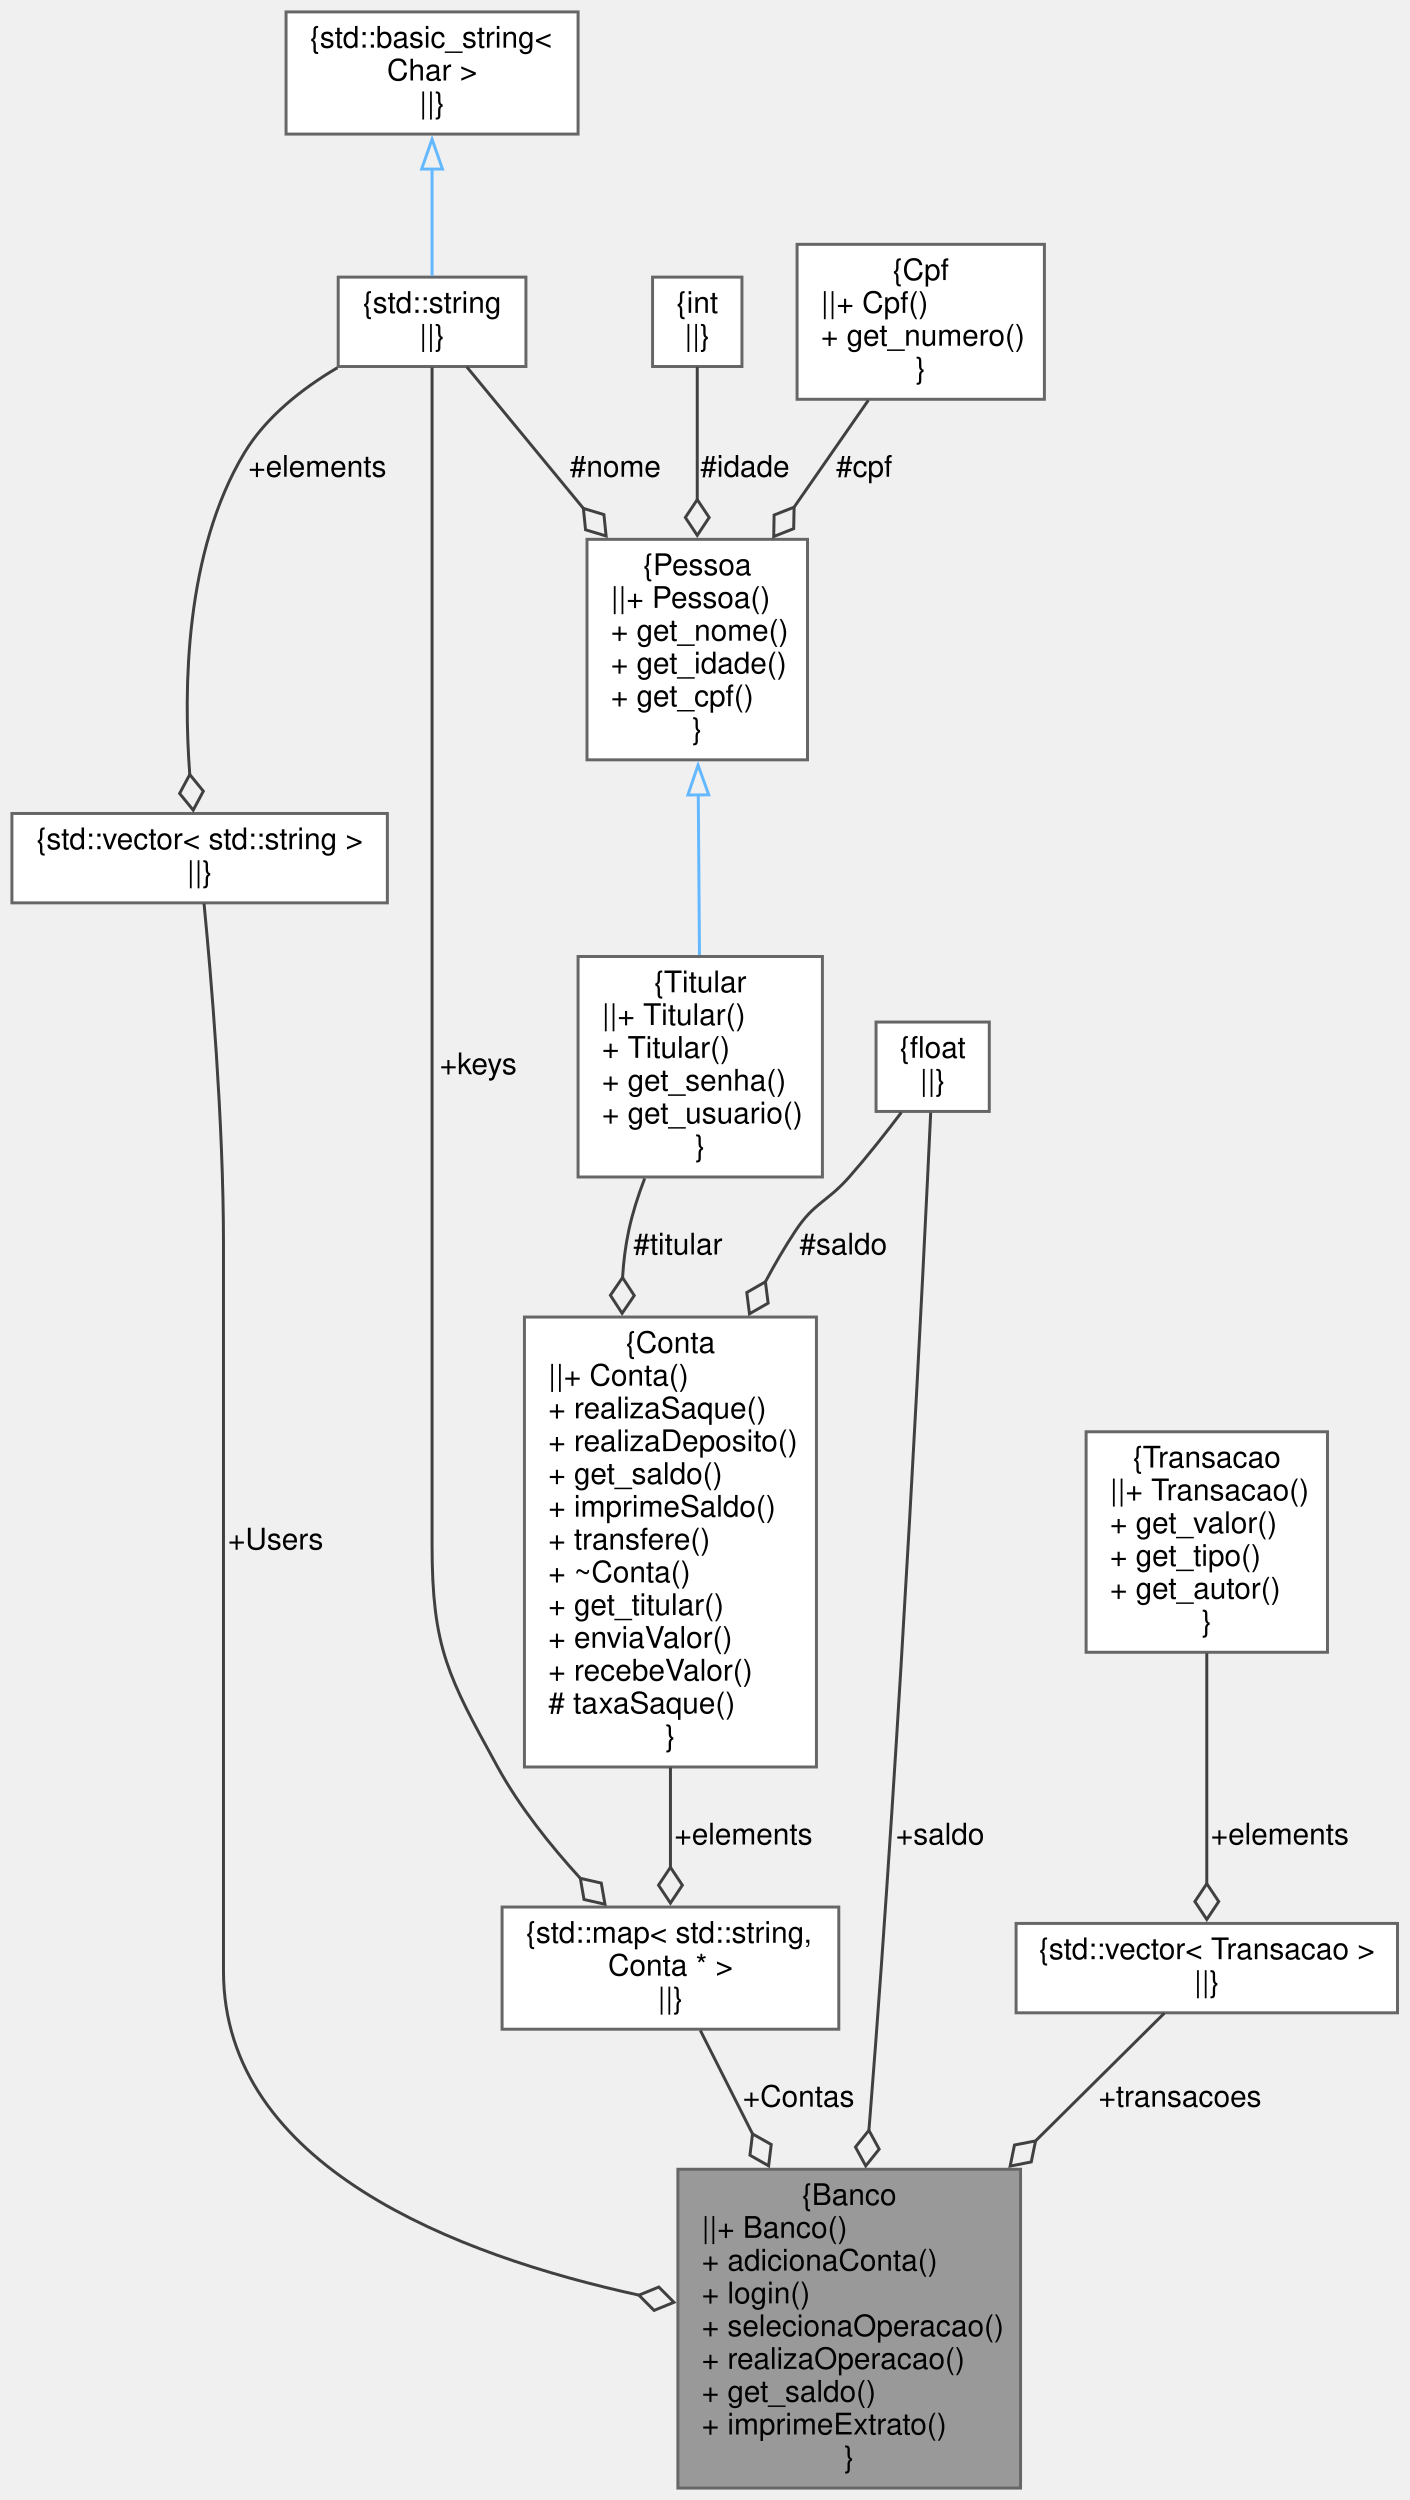
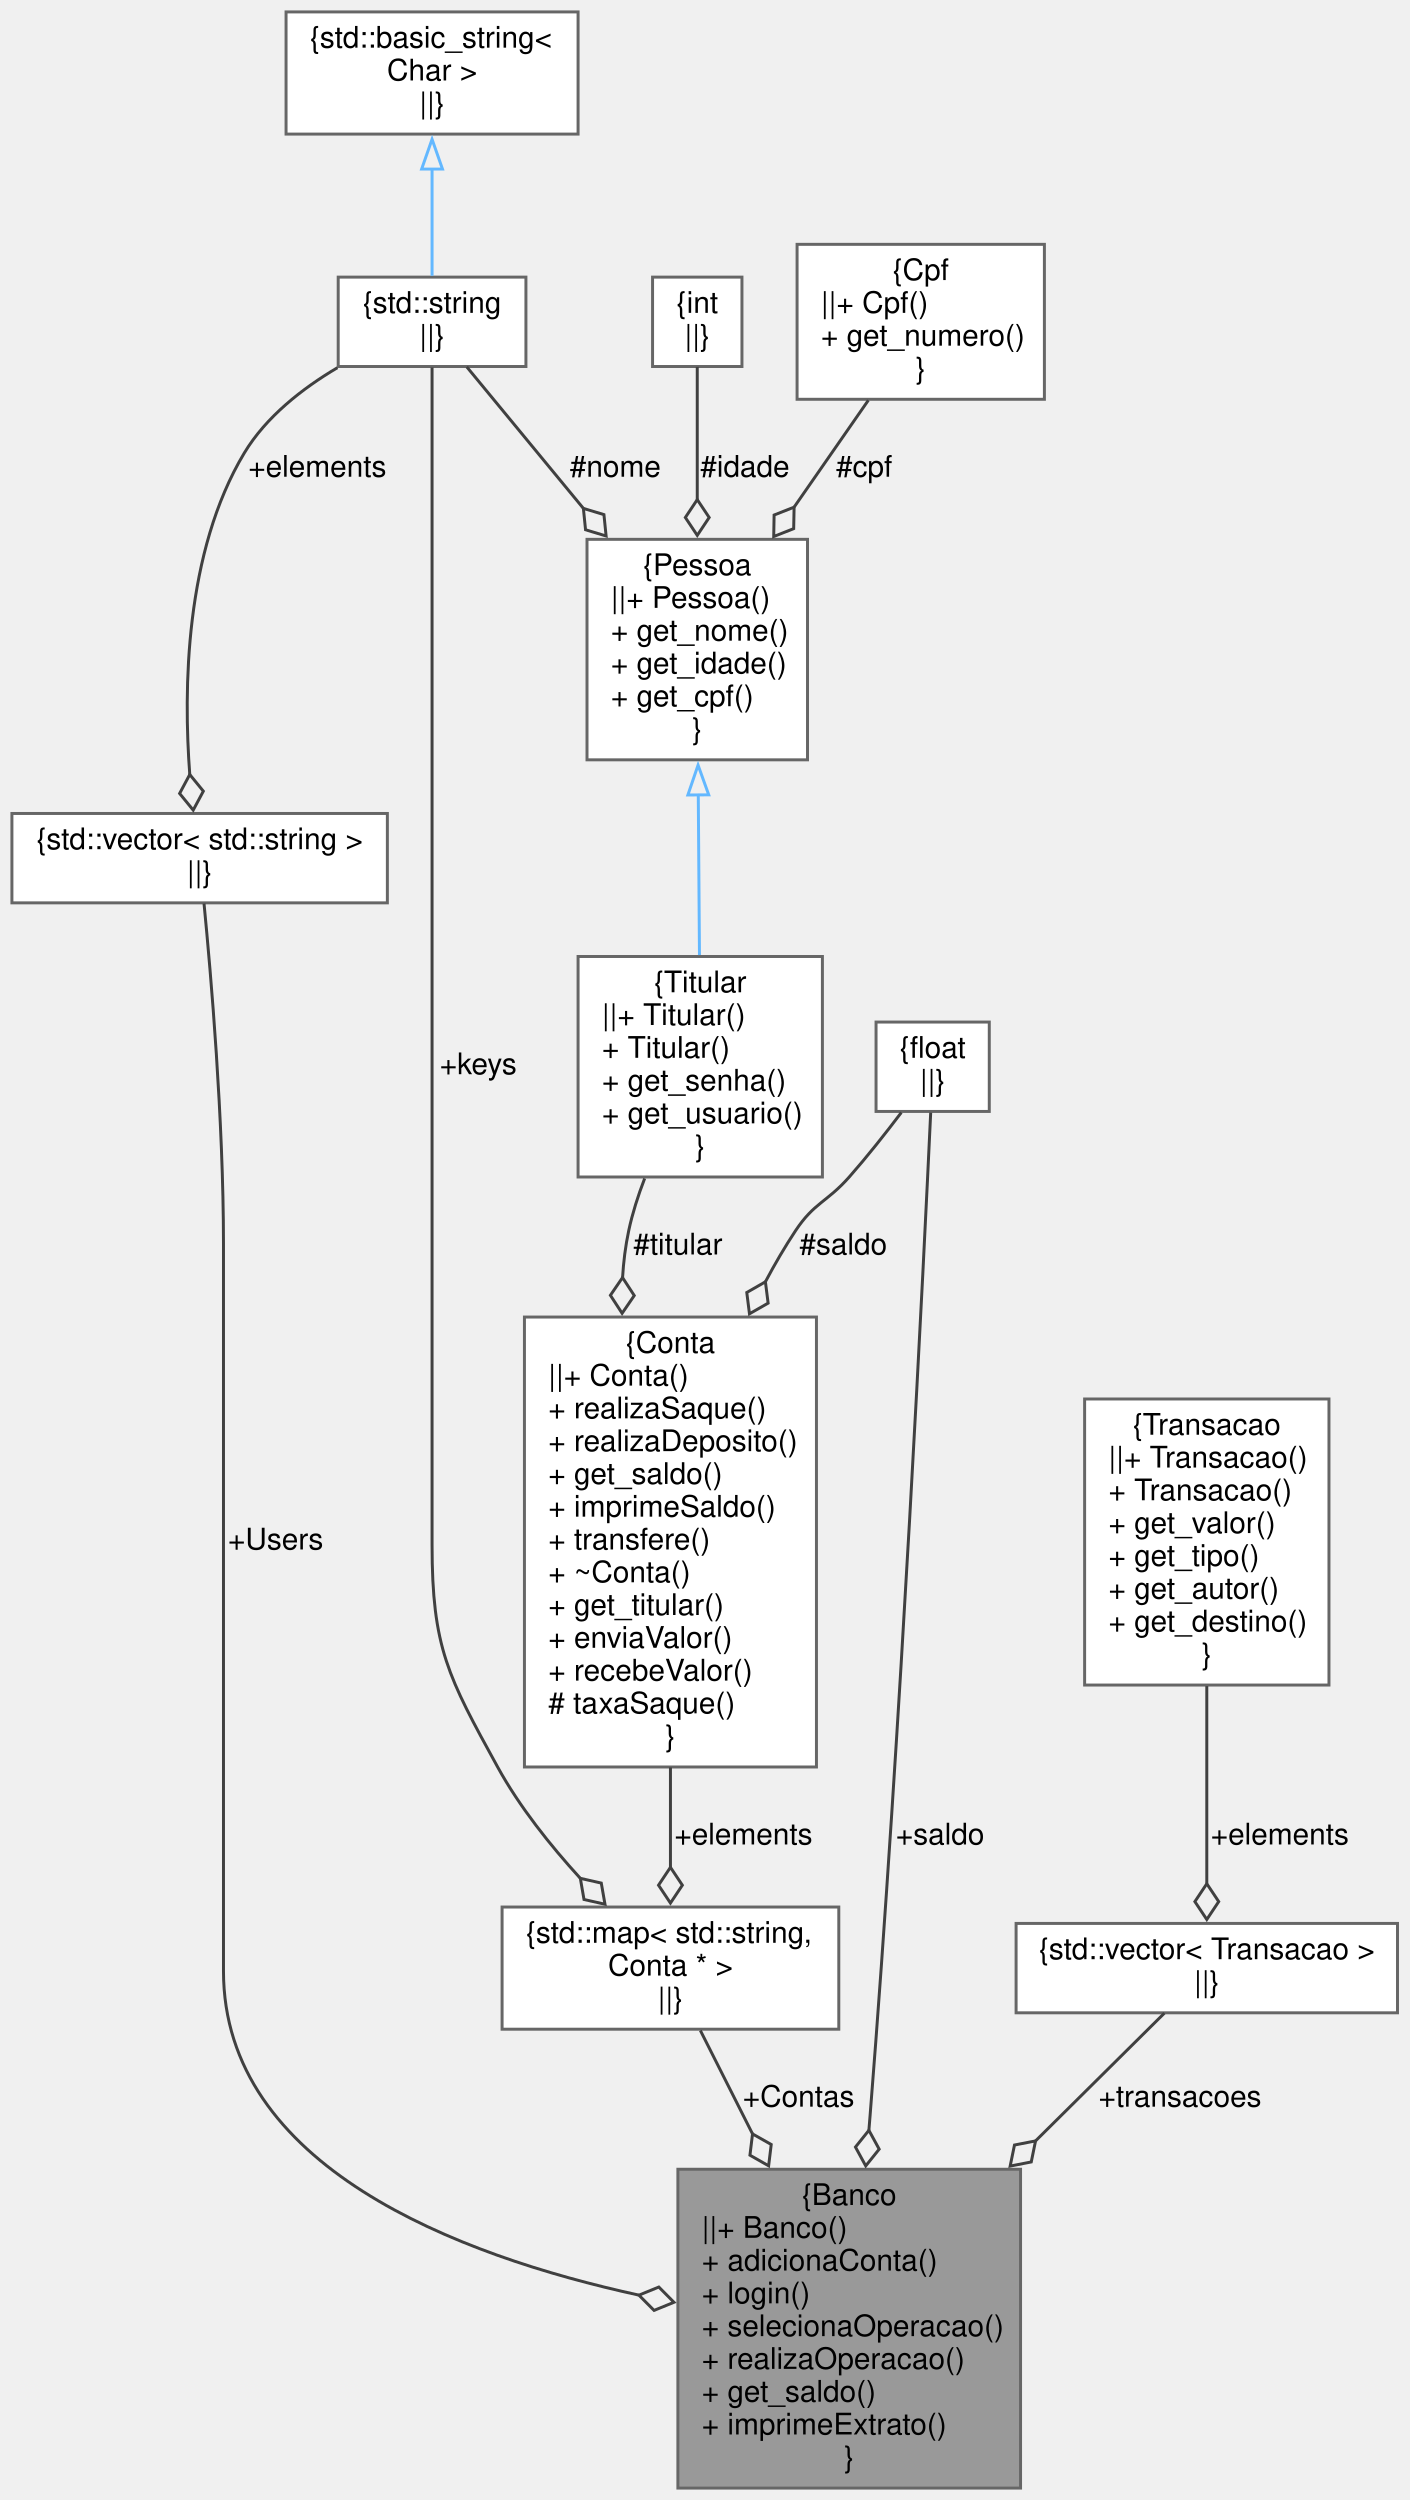
<svg xmlns="http://www.w3.org/2000/svg" xmlns:xlink="http://www.w3.org/1999/xlink" width="473pt" height="839pt" viewBox="0.00 0.00 473.00 839.00">
  <g id="graph0" class="graph" transform="scale(1 1) rotate(0) translate(4 835)">
    <g id="node1" class="node">
      <g id="a_node1">
        <a xlink:title="Classe que cria contas e organiza opções escolhidas.">
          <polygon fill="#999999" stroke="#666666" points="338.5,-107 223.5,-107 223.5,0 338.5,0 338.5,-107" />
          <text text-anchor="middle" x="281" y="-95" font-family="Helvetica,sans-Serif" font-size="10.00">{Banco</text>
          <text text-anchor="start" x="231.5" y="-84" font-family="Helvetica,sans-Serif" font-size="10.00">||+ Banco()</text>
          <text text-anchor="start" x="231.5" y="-73" font-family="Helvetica,sans-Serif" font-size="10.00">+ adicionaConta()</text>
          <text text-anchor="start" x="231.5" y="-62" font-family="Helvetica,sans-Serif" font-size="10.00">+ login()</text>
          <text text-anchor="start" x="231.5" y="-51" font-family="Helvetica,sans-Serif" font-size="10.00">+ selecionaOperacao()</text>
          <text text-anchor="start" x="231.5" y="-40" font-family="Helvetica,sans-Serif" font-size="10.00">+ realizaOperacao()</text>
          <text text-anchor="start" x="231.5" y="-29" font-family="Helvetica,sans-Serif" font-size="10.00">+ get_saldo()</text>
          <text text-anchor="start" x="231.5" y="-18" font-family="Helvetica,sans-Serif" font-size="10.00">+ imprimeExtrato()</text>
          <text text-anchor="middle" x="281" y="-7" font-family="Helvetica,sans-Serif" font-size="10.00">}</text>
        </a>
      </g>
    </g>
    <g id="node2" class="node">
      <g id="a_node2">
        <a xlink:title=" ">
          <polygon fill="white" stroke="#666666" points="126,-562 0,-562 0,-532 126,-532 126,-562" />
          <text text-anchor="middle" x="63" y="-550" font-family="Helvetica,sans-Serif" font-size="10.00">{std::vector&lt; std::string &gt;</text>
          <text text-anchor="middle" x="63" y="-539" font-family="Helvetica,sans-Serif" font-size="10.00">||}</text>
        </a>
      </g>
    </g>
    <g id="edge1" class="edge">
      <path fill="none" stroke="#404040" d="M64.47,-531.76C66.78,-508.07 71,-459.08 71,-417.5 71,-417.5 71,-417.5 71,-173.5 71,-107.97 149.36,-78.09 210.34,-64.77" />
      <polygon fill="none" stroke="#404040" points="210.42,-64.75 215.5,-59.63 222.18,-62.35 217.1,-67.47 210.42,-64.75" />
      <text text-anchor="middle" x="88.5" y="-315" font-family="Helvetica,sans-Serif" font-size="10.00"> +Users</text>
    </g>
    <g id="node3" class="node">
      <g id="a_node3">
        <a xlink:title=" ">
          <polygon fill="white" stroke="#666666" points="172.5,-742 109.5,-742 109.5,-712 172.5,-712 172.5,-742" />
          <text text-anchor="middle" x="141" y="-730" font-family="Helvetica,sans-Serif" font-size="10.00">{std::string</text>
          <text text-anchor="middle" x="141" y="-719" font-family="Helvetica,sans-Serif" font-size="10.00">||}</text>
        </a>
      </g>
    </g>
    <g id="edge2" class="edge">
      <path fill="none" stroke="#404040" d="M109.24,-711.6C97.5,-704.65 85.3,-695.14 78,-683 58.06,-649.83 57.52,-603.69 59.7,-574.86" />
      <polygon fill="none" stroke="#404040" points="59.68,-575.07 56.28,-568.71 60.84,-563.12 64.24,-569.48 59.68,-575.07" />
      <text text-anchor="middle" x="102.5" y="-675" font-family="Helvetica,sans-Serif" font-size="10.00"> +elements</text>
    </g>
    <g id="node5" class="node">
      <g id="a_node5">
        <a xlink:title=" ">
          <polygon fill="white" stroke="#666666" points="277.5,-195 164.5,-195 164.5,-154 277.5,-154 277.5,-195" />
          <text text-anchor="start" x="172.5" y="-183" font-family="Helvetica,sans-Serif" font-size="10.00">{std::map&lt; std::string,</text>
          <text text-anchor="middle" x="221" y="-172" font-family="Helvetica,sans-Serif" font-size="10.00"> Conta * &gt;</text>
          <text text-anchor="middle" x="221" y="-161" font-family="Helvetica,sans-Serif" font-size="10.00">||}</text>
        </a>
      </g>
    </g>
    <g id="edge5" class="edge">
      <path fill="none" stroke="#404040" d="M141,-711.67C141,-690.99 141,-651.56 141,-618 141,-618 141,-618 141,-316.5 141,-281.98 146.38,-272.26 163,-242 170.34,-228.63 180.74,-215.61 190.71,-204.68" />
      <polygon fill="none" stroke="#404040" points="190.76,-204.63 191.99,-197.53 199.03,-195.94 197.79,-203.04 190.76,-204.63" />
      <text text-anchor="middle" x="156.5" y="-474.5" font-family="Helvetica,sans-Serif" font-size="10.00"> +keys</text>
    </g>
    <g id="node8" class="node">
      <g id="a_node8">
        <a xlink:href="class_pessoa.html" target="_top" xlink:title="Classe criadora das pessoas.">
          <polygon fill="white" stroke="#666666" points="267,-654 193,-654 193,-580 267,-580 267,-654" />
          <text text-anchor="middle" x="230" y="-642" font-family="Helvetica,sans-Serif" font-size="10.00">{Pessoa</text>
          <text text-anchor="start" x="201" y="-631" font-family="Helvetica,sans-Serif" font-size="10.00">||+ Pessoa()</text>
          <text text-anchor="start" x="201" y="-620" font-family="Helvetica,sans-Serif" font-size="10.00">+ get_nome()</text>
          <text text-anchor="start" x="201" y="-609" font-family="Helvetica,sans-Serif" font-size="10.00">+ get_idade()</text>
          <text text-anchor="start" x="201" y="-598" font-family="Helvetica,sans-Serif" font-size="10.00">+ get_cpf()</text>
          <text text-anchor="middle" x="230" y="-587" font-family="Helvetica,sans-Serif" font-size="10.00">}</text>
        </a>
      </g>
    </g>
    <g id="edge9" class="edge">
      <path fill="none" stroke="#404040" d="M152.64,-711.88C162.64,-699.74 177.65,-681.52 191.8,-664.36" />
      <polygon fill="none" stroke="#404040" points="191.78,-664.38 192.51,-657.21 199.41,-655.12 198.68,-662.3 191.78,-664.38" />
      <text text-anchor="middle" x="202.5" y="-675" font-family="Helvetica,sans-Serif" font-size="10.00"> #nome</text>
    </g>
    <g id="node4" class="node">
      <g id="a_node4">
        <a xlink:title=" ">
          <polygon fill="white" stroke="#666666" points="190,-831 92,-831 92,-790 190,-790 190,-831" />
          <text text-anchor="start" x="100" y="-819" font-family="Helvetica,sans-Serif" font-size="10.00">{std::basic_string&lt;</text>
          <text text-anchor="middle" x="141" y="-808" font-family="Helvetica,sans-Serif" font-size="10.00"> Char &gt;</text>
          <text text-anchor="middle" x="141" y="-797" font-family="Helvetica,sans-Serif" font-size="10.00">||}</text>
        </a>
      </g>
    </g>
    <g id="edge3" class="edge">
      <path fill="none" stroke="#63b8ff" d="M141,-778.45C141,-766.07 141,-752.41 141,-742.44" />
      <polygon fill="none" stroke="#63b8ff" points="137.5,-778.26 141,-788.26 144.5,-778.26 137.5,-778.26" />
    </g>
    <g id="edge4" class="edge">
      <path fill="none" stroke="#404040" d="M231.04,-153.58C235.95,-143.86 242.15,-131.55 248.51,-118.94" />
      <polygon fill="none" stroke="#404040" points="248.55,-118.86 247.68,-111.71 253.95,-108.15 254.82,-115.31 248.55,-118.86" />
      <text text-anchor="middle" x="264" y="-128" font-family="Helvetica,sans-Serif" font-size="10.00"> +Contas</text>
    </g>
    <g id="node6" class="node">
      <g id="a_node6">
        <a xlink:href="class_conta.html" target="_top" xlink:title="Classe que direciona as operações criadas na classe banco.">
          <polygon fill="white" stroke="#666666" points="270,-393 172,-393 172,-242 270,-242 270,-393" />
          <text text-anchor="middle" x="221" y="-381" font-family="Helvetica,sans-Serif" font-size="10.00">{Conta</text>
          <text text-anchor="start" x="180" y="-370" font-family="Helvetica,sans-Serif" font-size="10.00">||+ Conta()</text>
          <text text-anchor="start" x="180" y="-359" font-family="Helvetica,sans-Serif" font-size="10.00">+ realizaSaque()</text>
          <text text-anchor="start" x="180" y="-348" font-family="Helvetica,sans-Serif" font-size="10.00">+ realizaDeposito()</text>
          <text text-anchor="start" x="180" y="-337" font-family="Helvetica,sans-Serif" font-size="10.00">+ get_saldo()</text>
          <text text-anchor="start" x="180" y="-326" font-family="Helvetica,sans-Serif" font-size="10.00">+ imprimeSaldo()</text>
          <text text-anchor="start" x="180" y="-315" font-family="Helvetica,sans-Serif" font-size="10.00">+ transfere()</text>
          <text text-anchor="start" x="180" y="-304" font-family="Helvetica,sans-Serif" font-size="10.00">+ ~Conta()</text>
          <text text-anchor="start" x="180" y="-293" font-family="Helvetica,sans-Serif" font-size="10.00">+ get_titular()</text>
          <text text-anchor="start" x="180" y="-282" font-family="Helvetica,sans-Serif" font-size="10.00">+ enviaValor()</text>
          <text text-anchor="start" x="180" y="-271" font-family="Helvetica,sans-Serif" font-size="10.00">+ recebeValor()</text>
          <text text-anchor="start" x="180" y="-260" font-family="Helvetica,sans-Serif" font-size="10.00"># taxaSaque()</text>
          <text text-anchor="middle" x="221" y="-249" font-family="Helvetica,sans-Serif" font-size="10.00">}</text>
        </a>
      </g>
    </g>
    <g id="edge6" class="edge">
      <path fill="none" stroke="#404040" d="M221,-241.87C221,-230.06 221,-218.41 221,-208.24" />
      <polygon fill="none" stroke="#404040" points="221,-208.33 217,-202.33 221,-196.33 225,-202.33 221,-208.33" />
      <text text-anchor="middle" x="245.5" y="-216" font-family="Helvetica,sans-Serif" font-size="10.00"> +elements</text>
    </g>
    <g id="node7" class="node">
      <g id="a_node7">
        <a xlink:href="class_titular.html" target="_top" xlink:title="Classe responsável pela criação do login.">
          <polygon fill="white" stroke="#666666" points="272,-514 190,-514 190,-440 272,-440 272,-514" />
          <text text-anchor="middle" x="231" y="-502" font-family="Helvetica,sans-Serif" font-size="10.00">{Titular</text>
          <text text-anchor="start" x="198" y="-491" font-family="Helvetica,sans-Serif" font-size="10.00">||+ Titular()</text>
          <text text-anchor="start" x="198" y="-480" font-family="Helvetica,sans-Serif" font-size="10.00">+ Titular()</text>
          <text text-anchor="start" x="198" y="-469" font-family="Helvetica,sans-Serif" font-size="10.00">+ get_senha()</text>
          <text text-anchor="start" x="198" y="-458" font-family="Helvetica,sans-Serif" font-size="10.00">+ get_usuario()</text>
          <text text-anchor="middle" x="231" y="-447" font-family="Helvetica,sans-Serif" font-size="10.00">}</text>
        </a>
      </g>
    </g>
    <g id="edge7" class="edge">
      <path fill="none" stroke="#404040" d="M212.35,-439.51C210.14,-433.78 208.24,-427.82 207,-422 205.9,-416.81 205.23,-411.46 204.92,-406.04" />
      <polygon fill="none" stroke="#404040" points="204.92,-406.25 200.85,-400.3 204.78,-394.25 208.85,-400.21 204.92,-406.25" />
      <text text-anchor="middle" x="223.5" y="-414" font-family="Helvetica,sans-Serif" font-size="10.00"> #titular</text>
    </g>
    <g id="edge8" class="edge">
      <path fill="none" stroke="#63b8ff" d="M230.34,-568.48C230.47,-550.8 230.62,-531.03 230.74,-514.49" />
      <polygon fill="none" stroke="#63b8ff" points="226.85,-568.2 230.27,-578.23 233.85,-568.25 226.85,-568.2" />
    </g>
    <g id="node9" class="node">
      <g id="a_node9">
        <a xlink:title=" ">
          <polygon fill="white" stroke="#666666" points="245,-742 215,-742 215,-712 245,-712 245,-742" />
          <text text-anchor="middle" x="230" y="-730" font-family="Helvetica,sans-Serif" font-size="10.00">{int</text>
          <text text-anchor="middle" x="230" y="-719" font-family="Helvetica,sans-Serif" font-size="10.00">||}</text>
        </a>
      </g>
    </g>
    <g id="edge10" class="edge">
      <path fill="none" stroke="#404040" d="M230,-711.88C230,-700.42 230,-683.55 230,-667.25" />
      <polygon fill="none" stroke="#404040" points="230,-667.33 226,-661.33 230,-655.33 234,-661.33 230,-667.33" />
      <text text-anchor="middle" x="246" y="-675" font-family="Helvetica,sans-Serif" font-size="10.00"> #idade</text>
    </g>
    <g id="node10" class="node">
      <g id="a_node10">
        <a xlink:href="class_cpf.html" target="_top" xlink:title="Classe responsável por verificar a validade do cpf.">
          <polygon fill="white" stroke="#666666" points="346.5,-753 263.5,-753 263.5,-701 346.5,-701 346.5,-753" />
          <text text-anchor="middle" x="305" y="-741" font-family="Helvetica,sans-Serif" font-size="10.00">{Cpf</text>
          <text text-anchor="start" x="271.5" y="-730" font-family="Helvetica,sans-Serif" font-size="10.00">||+ Cpf()</text>
          <text text-anchor="start" x="271.5" y="-719" font-family="Helvetica,sans-Serif" font-size="10.00">+ get_numero()</text>
          <text text-anchor="middle" x="305" y="-708" font-family="Helvetica,sans-Serif" font-size="10.00">}</text>
        </a>
      </g>
    </g>
    <g id="edge11" class="edge">
      <path fill="none" stroke="#404040" d="M287.42,-700.68C279.98,-689.97 271.08,-677.15 262.52,-664.83" />
      <polygon fill="none" stroke="#404040" points="262.5,-664.8 255.79,-662.16 255.66,-654.95 262.36,-657.59 262.5,-664.8" />
      <text text-anchor="middle" x="286" y="-675" font-family="Helvetica,sans-Serif" font-size="10.00"> #cpf</text>
    </g>
    <g id="node11" class="node">
      <g id="a_node11">
        <a xlink:title=" ">
          <polygon fill="white" stroke="#666666" points="328,-492 290,-492 290,-462 328,-462 328,-492" />
          <text text-anchor="middle" x="309" y="-480" font-family="Helvetica,sans-Serif" font-size="10.00">{float</text>
          <text text-anchor="middle" x="309" y="-469" font-family="Helvetica,sans-Serif" font-size="10.00">||}</text>
        </a>
      </g>
    </g>
    <g id="edge15" class="edge">
      <path fill="none" stroke="#404040" d="M308.34,-461.61C306.11,-413.74 298.38,-255.53 288,-125 287.87,-123.38 287.74,-121.74 287.6,-120.08" />
      <polygon fill="none" stroke="#404040" points="287.6,-120.07 283.09,-114.45 286.54,-108.12 291.05,-113.74 287.6,-120.07" />
      <text text-anchor="middle" x="311.5" y="-216" font-family="Helvetica,sans-Serif" font-size="10.00"> +saldo</text>
    </g>
    <g id="edge12" class="edge">
      <path fill="none" stroke="#404040" d="M298.49,-461.65C293.4,-454.92 287.08,-446.89 281,-440 273.51,-431.52 269.25,-431.43 263,-422 259.41,-416.58 256.04,-410.81 252.89,-404.87" />
      <polygon fill="none" stroke="#404040" points="252.87,-404.83 246.62,-401.24 247.52,-394.09 253.78,-397.67 252.87,-404.83" />
      <text text-anchor="middle" x="279" y="-414" font-family="Helvetica,sans-Serif" font-size="10.00"> #saldo</text>
    </g>
    <g id="node12" class="node">
      <g id="a_node12">
        <a xlink:title=" ">
          <polygon fill="white" stroke="#666666" points="465,-189.5 337,-189.5 337,-159.5 465,-159.5 465,-189.5" />
          <text text-anchor="middle" x="401" y="-177.5" font-family="Helvetica,sans-Serif" font-size="10.00">{std::vector&lt; Transacao &gt;</text>
          <text text-anchor="middle" x="401" y="-166.5" font-family="Helvetica,sans-Serif" font-size="10.00">||}</text>
        </a>
      </g>
    </g>
    <g id="edge13" class="edge">
      <path fill="none" stroke="#404040" d="M386.76,-159.38C375.76,-148.47 359.71,-132.55 343.42,-116.4" />
      <polygon fill="none" stroke="#404040" points="343.53,-116.51 336.46,-115.13 335.01,-108.06 342.09,-109.45 343.53,-116.51" />
      <text text-anchor="middle" x="392" y="-128" font-family="Helvetica,sans-Serif" font-size="10.00"> +transacoes</text>
    </g>
    <g id="node13" class="node">
      <g id="a_node13">
        <a xlink:href="class_transacao.html" target="_top" xlink:title="Classe organizadora das operações realizadas.">
-           <polygon fill="white" stroke="#666666" points="441.5,-354.5 360.5,-354.5 360.5,-280.5 441.5,-280.5 441.5,-354.5" />
-           <text text-anchor="middle" x="401" y="-342.5" font-family="Helvetica,sans-Serif" font-size="10.00">{Transacao</text>
-           <text text-anchor="start" x="368.5" y="-331.5" font-family="Helvetica,sans-Serif" font-size="10.00">||+ Transacao()</text>
-           <text text-anchor="start" x="368.5" y="-320.5" font-family="Helvetica,sans-Serif" font-size="10.00">+ get_valor()</text>
-           <text text-anchor="start" x="368.5" y="-309.5" font-family="Helvetica,sans-Serif" font-size="10.00">+ get_tipo()</text>
-           <text text-anchor="start" x="368.5" y="-298.5" font-family="Helvetica,sans-Serif" font-size="10.00">+ get_autor()</text>
-           <text text-anchor="middle" x="401" y="-287.5" font-family="Helvetica,sans-Serif" font-size="10.00">}</text>
+           <polygon fill="white" stroke="#666666" points="442,-365.5 360,-365.5 360,-269.5 442,-269.5 442,-365.5" />
+           <text text-anchor="middle" x="401" y="-353.5" font-family="Helvetica,sans-Serif" font-size="10.00">{Transacao</text>
+           <text text-anchor="start" x="368" y="-342.5" font-family="Helvetica,sans-Serif" font-size="10.00">||+ Transacao()</text>
+           <text text-anchor="start" x="368" y="-331.5" font-family="Helvetica,sans-Serif" font-size="10.00">+ Transacao()</text>
+           <text text-anchor="start" x="368" y="-320.5" font-family="Helvetica,sans-Serif" font-size="10.00">+ get_valor()</text>
+           <text text-anchor="start" x="368" y="-309.5" font-family="Helvetica,sans-Serif" font-size="10.00">+ get_tipo()</text>
+           <text text-anchor="start" x="368" y="-298.5" font-family="Helvetica,sans-Serif" font-size="10.00">+ get_autor()</text>
+           <text text-anchor="start" x="368" y="-287.5" font-family="Helvetica,sans-Serif" font-size="10.00">+ get_destino()</text>
+           <text text-anchor="middle" x="401" y="-276.5" font-family="Helvetica,sans-Serif" font-size="10.00">}</text>
        </a>
      </g>
    </g>
    <g id="edge14" class="edge">
-       <path fill="none" stroke="#404040" d="M401,-280.19C401,-256.09 401,-224.97 401,-202.93" />
-       <polygon fill="none" stroke="#404040" points="401,-202.84 397,-196.84 401,-190.84 405,-196.84 401,-202.84" />
+       <path fill="none" stroke="#404040" d="M401,-269.16C401,-247.1 401,-221.64 401,-202.84" />
+       <polygon fill="none" stroke="#404040" points="401,-202.82 397,-196.82 401,-190.82 405,-196.82 401,-202.82" />
      <text text-anchor="middle" x="425.5" y="-216" font-family="Helvetica,sans-Serif" font-size="10.00"> +elements</text>
    </g>
  </g>
</svg>
